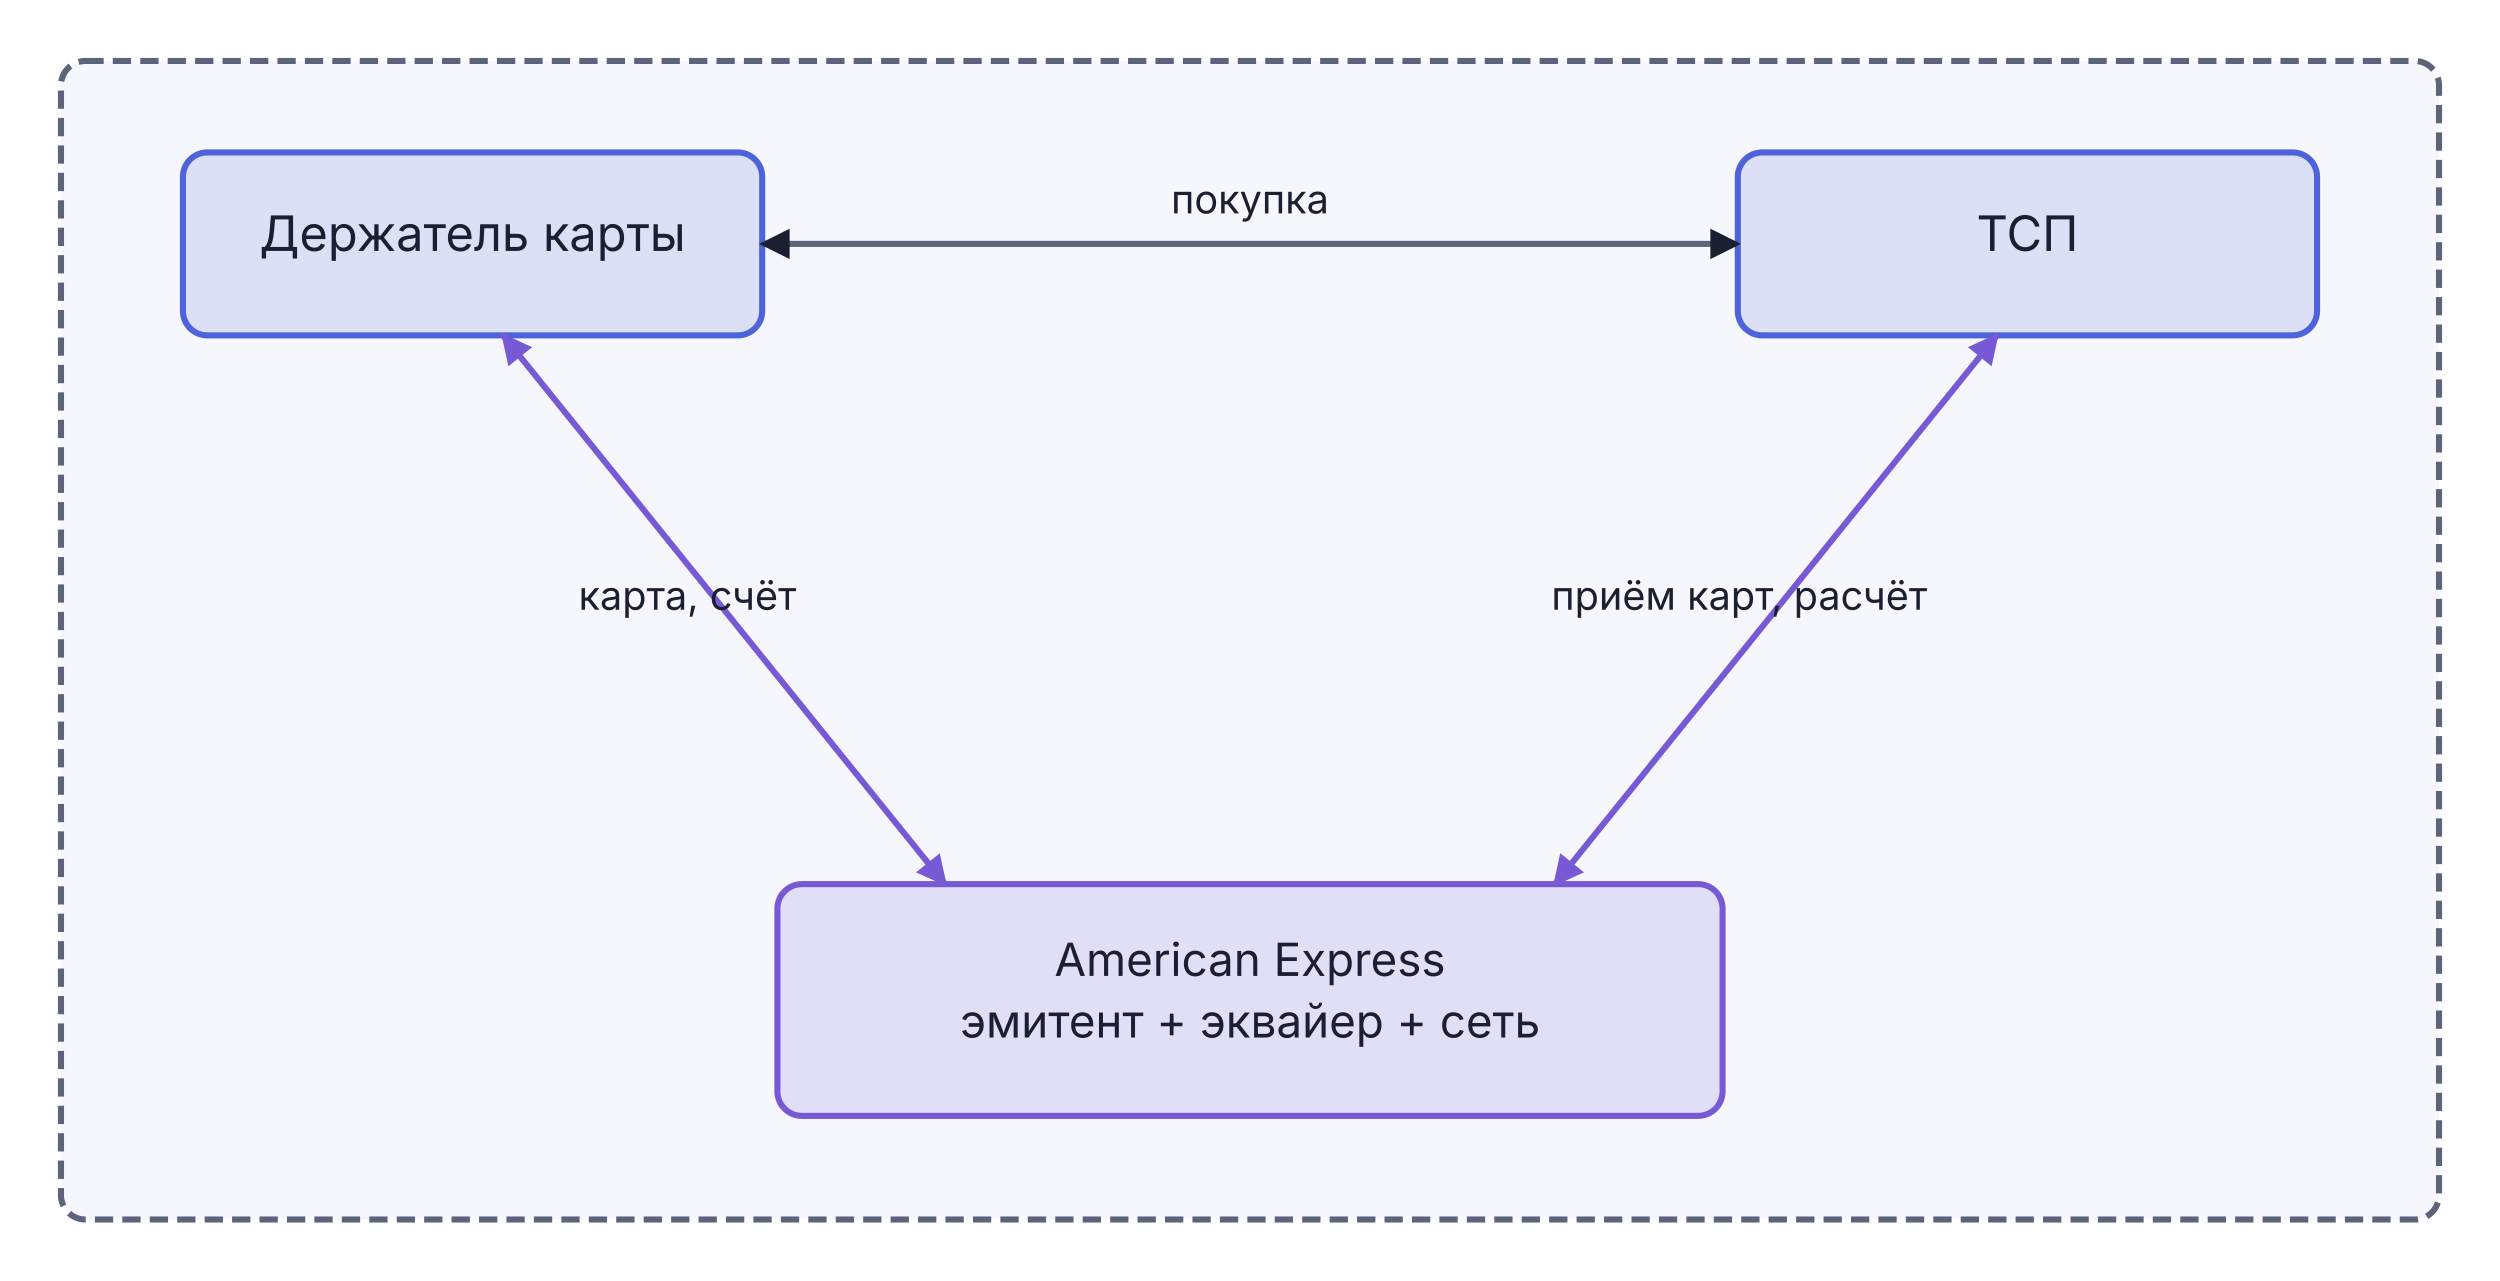
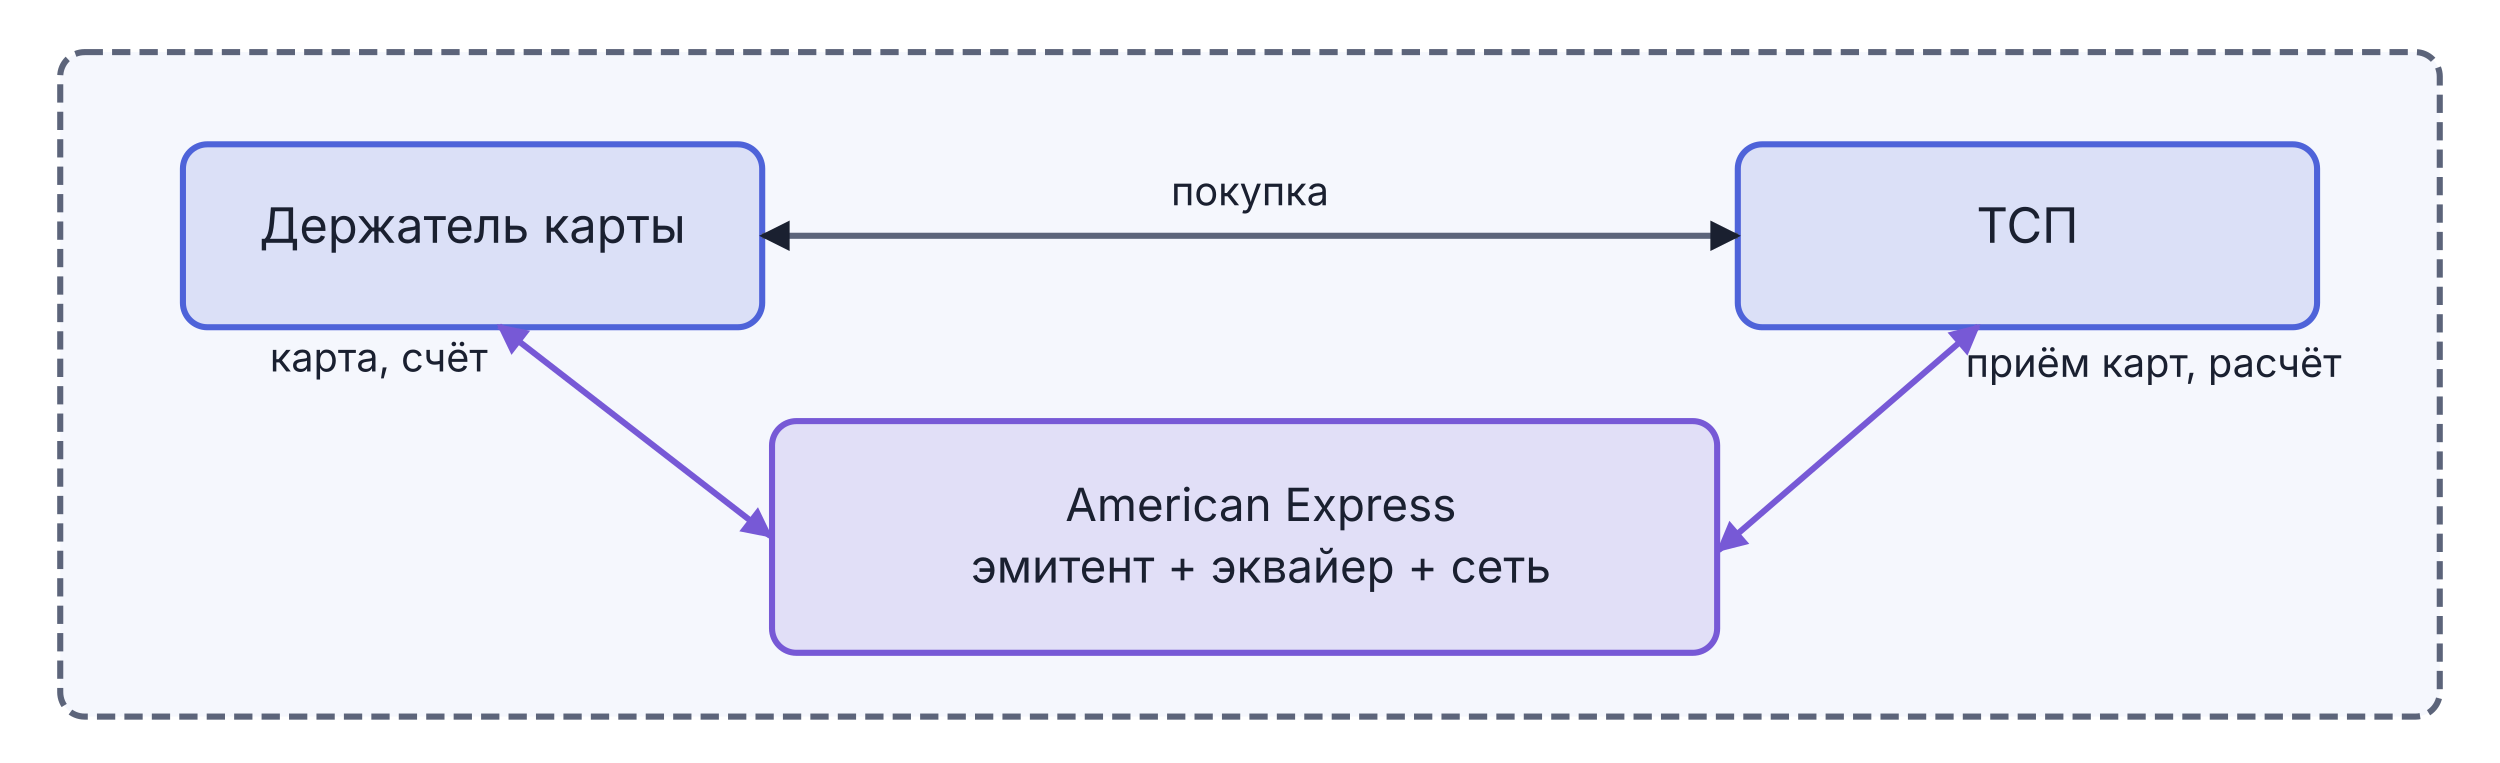
- <svg xmlns="http://www.w3.org/2000/svg" viewBox="0 0 820 420" width="820" height="420">
-   <defs>
+ <svg xmlns="http://www.w3.org/2000/svg" viewBox="0 0 820 250" width="820" height="250" version="1.1" id="svg11">
+   <defs id="defs4">
    <marker id="arr-Muted" viewBox="0 0 10 10" refX="9" refY="5" markerWidth="5" markerHeight="5" orient="auto">
-       <path d="M0,0 L10,5 L0,10 Z" fill="#1A2030" />
+       <path d="M 0,0 10,5 0,10 Z" fill="#1a2030" id="path1" />
    </marker>
    <marker id="arr-Muted-s" viewBox="0 0 10 10" refX="1" refY="5" markerWidth="5" markerHeight="5" orient="auto">
-       <path d="M10,0 L0,5 L10,10 Z" fill="#1A2030" />
+       <path d="M 10,0 0,5 10,10 Z" fill="#1a2030" id="path2" />
    </marker>
    <marker id="arr-AccentB" viewBox="0 0 10 10" refX="9" refY="5" markerWidth="5" markerHeight="5" orient="auto">
-       <path d="M0,0 L10,5 L0,10 Z" fill="#7759D6" />
+       <path d="M 0,0 10,5 0,10 Z" fill="#7759d6" id="path3" />
    </marker>
    <marker id="arr-AccentB-s" viewBox="0 0 10 10" refX="1" refY="5" markerWidth="5" markerHeight="5" orient="auto">
-       <path d="M10,0 L0,5 L10,10 Z" fill="#7759D6" />
+       <path d="M 10,0 0,5 10,10 Z" fill="#7759d6" id="path4" />
+     </marker>
+     <marker id="arr-AccentB-s-9" viewBox="0 0 10 10" refX="1" refY="5" markerWidth="5" markerHeight="5" orient="auto">
+       <path d="M 10,0 0,5 10,10 Z" fill="#7759d6" id="path4-5" />
+     </marker>
+     <marker id="arr-AccentB-4" viewBox="0 0 10 10" refX="9" refY="5" markerWidth="5" markerHeight="5" orient="auto">
+       <path d="M 0,0 10,5 0,10 Z" fill="#7759d6" id="path3-9" />
    </marker>
  </defs>
-   <rect x="20.0" y="20.0" width="780" height="380" rx="8" fill="#F5F7FD" stroke="#5C647A" stroke-width="2" stroke-dasharray="6,3" />
-   <rect x="60.0" y="50.0" width="190" height="60" rx="8" fill="#4E63D9" fill-opacity="0.15" stroke="#4E63D9" stroke-width="2" />
-   <text x="155.0" y="82.3" text-anchor="middle" font-family="Inter, -apple-system, BlinkMacSystemFont, 'Helvetica Neue', Arial, sans-serif" font-size="16.0" font-weight="normal" fill="#1A2030">Держатель карты</text>
-   <rect x="570.0" y="50.0" width="190" height="60" rx="8" fill="#4E63D9" fill-opacity="0.15" stroke="#4E63D9" stroke-width="2" />
-   <text x="665.0" y="82.3" text-anchor="middle" font-family="Inter, -apple-system, BlinkMacSystemFont, 'Helvetica Neue', Arial, sans-serif" font-size="16.0" font-weight="normal" fill="#1A2030">ТСП</text>
-   <rect x="255.0" y="290.0" width="310" height="76" rx="8" fill="#7759D6" fill-opacity="0.15" stroke="#7759D6" stroke-width="2" />
-   <text x="410.0" y="320.1" text-anchor="middle" font-family="Inter, -apple-system, BlinkMacSystemFont, 'Helvetica Neue', Arial, sans-serif" font-size="15.0" font-weight="normal" fill="#1A2030">American Express</text>
-   <text x="410.0" y="340.3" text-anchor="middle" font-family="Inter, -apple-system, BlinkMacSystemFont, 'Helvetica Neue', Arial, sans-serif" font-size="15.0" font-weight="normal" fill="#1A2030">эмитент + эквайер + сеть</text>
-   <line x1="250.0" y1="80.0" x2="570.0" y2="80.0" stroke="#5C647A" stroke-width="2" marker-end="url(#arr-Muted)" marker-start="url(#arr-Muted-s)" />
-   <text x="410.0" y="70.0" text-anchor="middle" font-family="Inter, -apple-system, BlinkMacSystemFont, 'Helvetica Neue', Arial, sans-serif" font-size="13.0" fill="#1A2030">покупка</text>
-   <line x1="165.0" y1="110.0" x2="310.0" y2="290.0" stroke="#7759D6" stroke-width="2" marker-end="url(#arr-AccentB)" marker-start="url(#arr-AccentB-s)" />
-   <text x="225.5" y="200.0" text-anchor="middle" font-family="Inter, -apple-system, BlinkMacSystemFont, 'Helvetica Neue', Arial, sans-serif" font-size="13.0" fill="#1A2030">карта, счёт</text>
-   <line x1="655.0" y1="110.0" x2="510.0" y2="290.0" stroke="#7759D6" stroke-width="2" marker-end="url(#arr-AccentB)" marker-start="url(#arr-AccentB-s)" />
-   <text x="570.5" y="200.0" text-anchor="middle" font-family="Inter, -apple-system, BlinkMacSystemFont, 'Helvetica Neue', Arial, sans-serif" font-size="13.0" fill="#1A2030">приём карт, расчёт</text>
+   <rect x="19.755" y="17.095" width="780.49" height="217.95" rx="8.005" fill="#f5f7fd" stroke="#5c647a" stroke-width="2" stroke-dasharray="6, 3" id="rect4" />
+   <rect x="60" y="47.335" width="190" height="60" rx="8" fill="#4e63d9" fill-opacity="0.15" stroke="#4e63d9" stroke-width="2" id="rect5" />
+   <text x="155" y="79.635" text-anchor="middle" font-family="Inter, '-apple-system', BlinkMacSystemFont, 'Helvetica Neue', Arial, sans-serif" font-size="16px" font-weight="normal" fill="#1a2030" id="text5">Держатель карты</text>
+   <rect x="570" y="47.335" width="190" height="60" rx="8" fill="#4e63d9" fill-opacity="0.15" stroke="#4e63d9" stroke-width="2" id="rect6" />
+   <text x="665" y="79.635" text-anchor="middle" font-family="Inter, '-apple-system', BlinkMacSystemFont, 'Helvetica Neue', Arial, sans-serif" font-size="16px" font-weight="normal" fill="#1a2030" id="text6">ТСП</text>
+   <rect x="253.224" y="138.122" width="310" height="76" rx="8" fill="#7759d6" fill-opacity="0.15" stroke="#7759d6" stroke-width="2" id="rect7" />
+   <text x="413.553" y="170.886" text-anchor="middle" font-family="Inter, '-apple-system', BlinkMacSystemFont, 'Helvetica Neue', Arial, sans-serif" font-size="15px" font-weight="normal" fill="#1a2030" id="text7">American Express</text>
+   <text x="413.553" y="191.086" text-anchor="middle" font-family="Inter, '-apple-system', BlinkMacSystemFont, 'Helvetica Neue', Arial, sans-serif" font-size="15px" font-weight="normal" fill="#1a2030" id="text8">эмитент + эквайер + сеть</text>
+   <line x1="250" y1="77.335" x2="570" y2="77.335" stroke="#5c647a" stroke-width="2" marker-end="url(#arr-Muted)" marker-start="url(#arr-Muted-s)" id="line8" />
+   <text x="410" y="67.335" text-anchor="middle" font-family="Inter, '-apple-system', BlinkMacSystemFont, 'Helvetica Neue', Arial, sans-serif" font-size="13px" fill="#1a2030" id="text9">покупка</text>
+   <line x1="163.71" y1="106.934" x2="252.67" y2="175.826" stroke="#7759d6" stroke-width="2" marker-end="url(#arr-AccentB)" marker-start="url(#arr-AccentB-s)" id="line9" />
+   <line x1="648.877" y1="106.987" x2="563.683" y2="180.484" stroke="#7759d6" stroke-width="2" marker-end="url(#arr-AccentB-4)" marker-start="url(#arr-AccentB-s-9)" id="line9-7" style="marker-start:url(#arr-AccentB-s-9);marker-end:url(#arr-AccentB-4)" />
+   <text x="124.248" y="121.84" text-anchor="middle" font-family="Inter, '-apple-system', BlinkMacSystemFont, 'Helvetica Neue', Arial, sans-serif" font-size="13px" fill="#1a2030" id="text10">карта, счёт</text>
+   <text x="706.391" y="123.617" text-anchor="middle" font-family="Inter, '-apple-system', BlinkMacSystemFont, 'Helvetica Neue', Arial, sans-serif" font-size="13px" fill="#1a2030" id="text11">приём карт, расчёт</text>
</svg>
